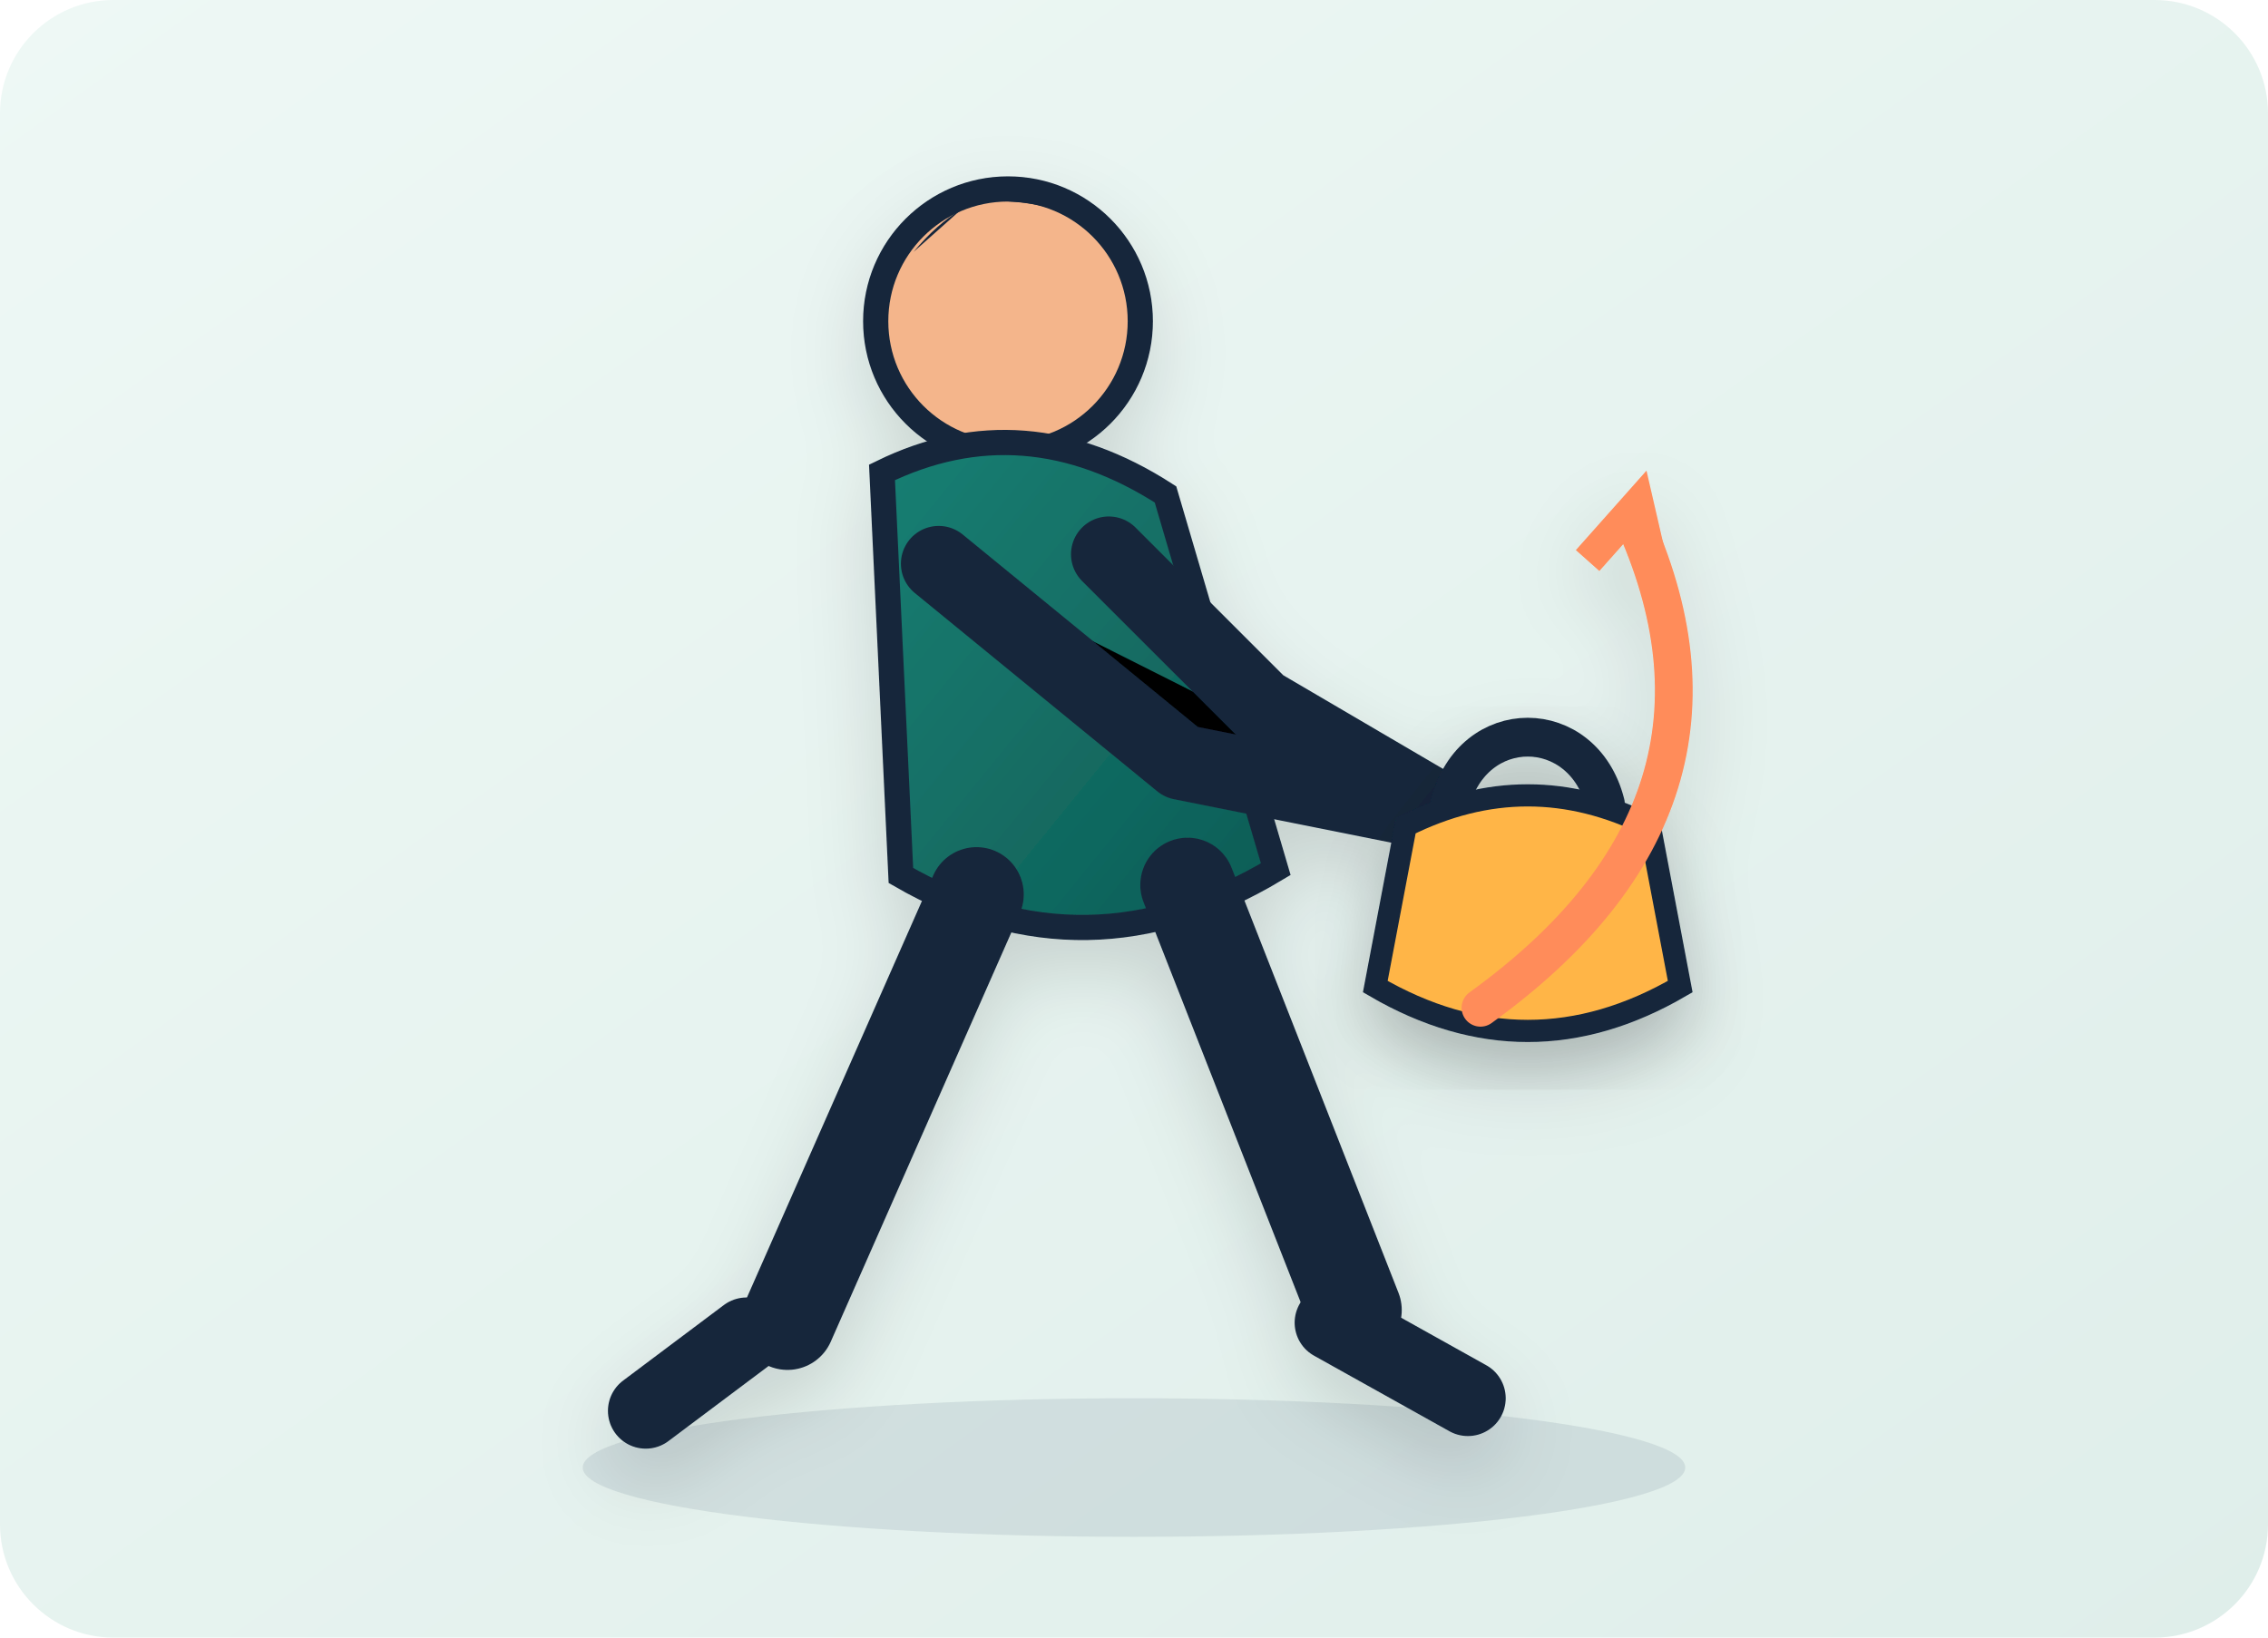
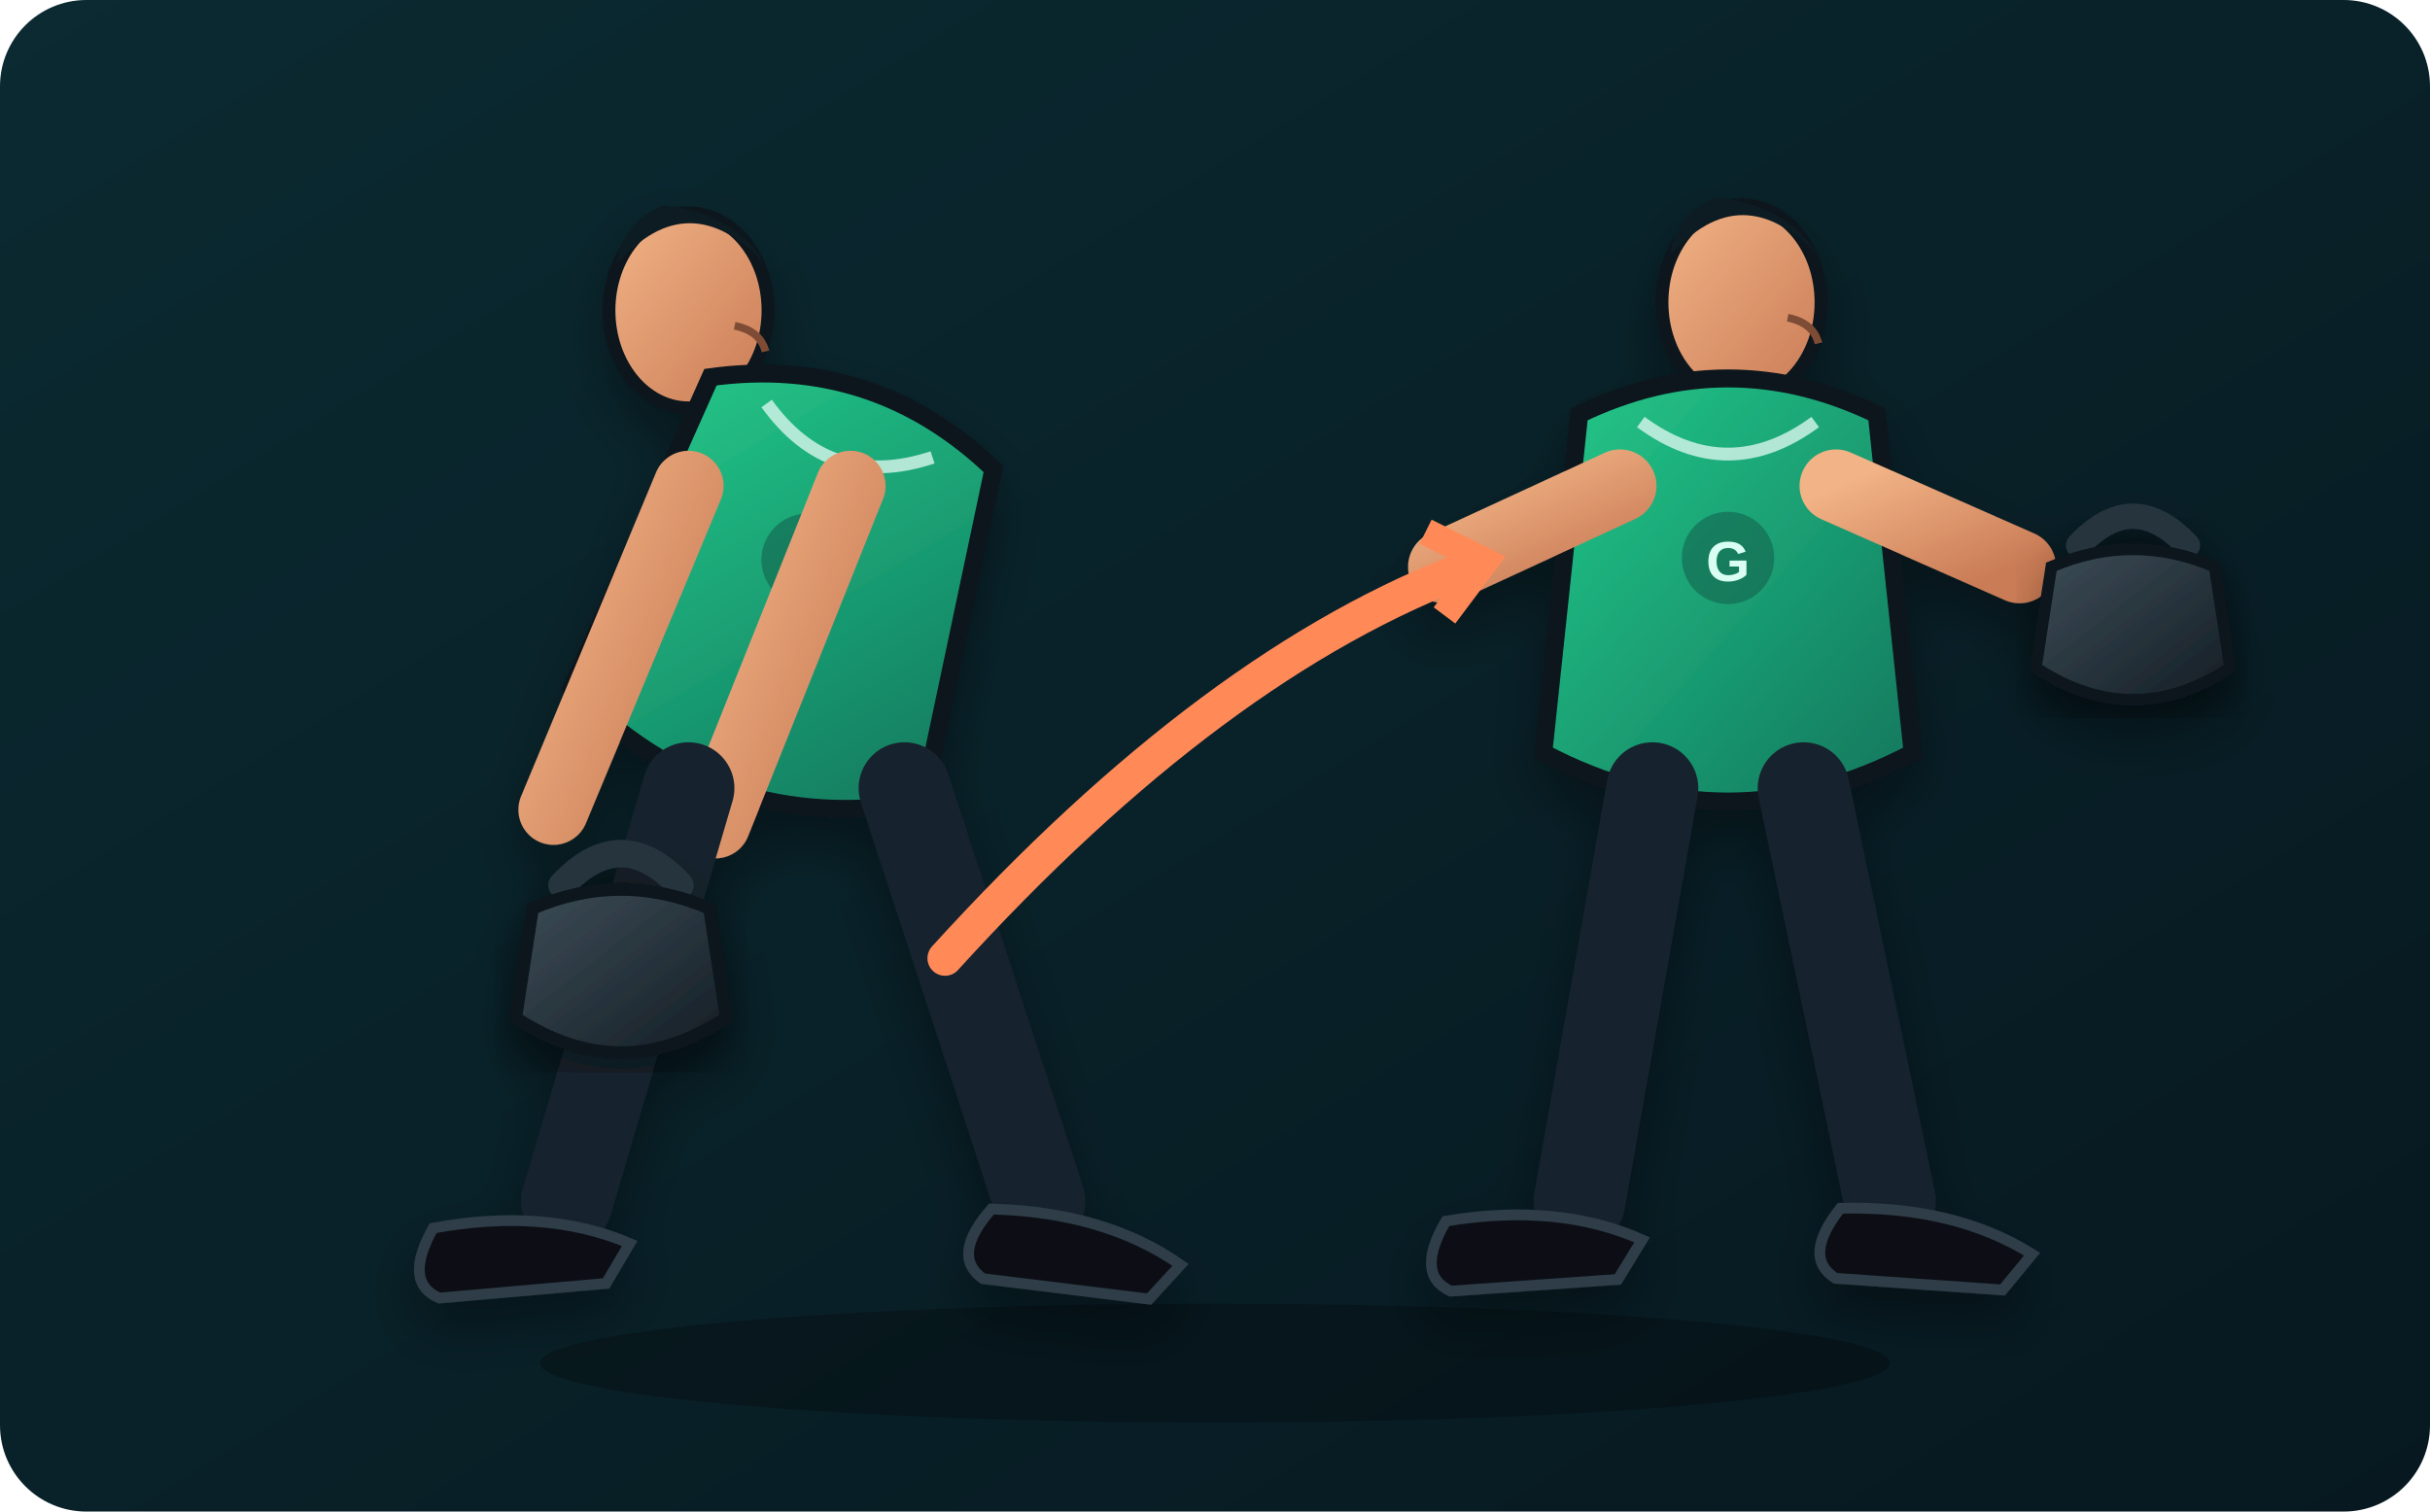
- <svg xmlns="http://www.w3.org/2000/svg" viewBox="0 0 720 520" role="img" aria-labelledby="title desc">
+ <svg xmlns="http://www.w3.org/2000/svg" viewBox="0 0 900 560" role="img" aria-labelledby="t d">
  <defs>
    <linearGradient id="bg" x1="0" y1="0" x2="1" y2="1">
-       <stop offset="0%" stop-color="#eef8f5" />
-       <stop offset="100%" stop-color="#dfeeea" />
+       <stop offset="0" stop-color="#0b2a31" />
+       <stop offset="1" stop-color="#071820" />
    </linearGradient>
    <linearGradient id="shirt" x1="0" y1="0" x2="1" y2="1">
-       <stop offset="0%" stop-color="#177f73" />
-       <stop offset="100%" stop-color="#0e5c55" />
+       <stop offset="0" stop-color="#24c98a" />
+       <stop offset="1" stop-color="#11765d" />
    </linearGradient>
-     <filter id="shadow" x="-20%" y="-20%" width="140%" height="140%">
-       <feDropShadow dx="0" dy="10" stdDeviation="12" flood-opacity=".14" />
+     <linearGradient id="skin" x1="0" y1="0" x2="1" y2="1">
+       <stop offset="0" stop-color="#f2b386" />
+       <stop offset="1" stop-color="#c97b55" />
+     </linearGradient>
+     <linearGradient id="bell" x1="0" y1="0" x2="1" y2="1">
+       <stop offset="0" stop-color="#3d4d57" />
+       <stop offset="1" stop-color="#141d24" />
+     </linearGradient>
+     <filter id="shadow">
+       <feDropShadow dx="0" dy="10" stdDeviation="10" flood-color="#000" flood-opacity=".35" />
    </filter>
  </defs>
-   <rect width="720" height="520" rx="36" fill="url(#bg)" />
-   <ellipse cx="360" cy="466" rx="175" ry="22" fill="#17324d" opacity=".10" />
+   <rect width="900" height="560" rx="32" fill="url(#bg)" />
+   <ellipse cx="450" cy="505" rx="250" ry="22" fill="#000" opacity=".25" />
  <g filter="url(#shadow)">
-     <circle cx="320" cy="102" r="42" fill="#f4b58b" stroke="#14263b" stroke-width="8" />
-     <path d="M290 80 Q320 44 354 80 Q342 62 308 64Z" fill="#14263b" />
-     <path d="M280 150 Q325 128 370 157 L405 276 Q345 312 286 278 Z" fill="url(#shirt)" stroke="#14263b" stroke-width="8" />
-     <path d="M298 179 L375 242 L455 258" stroke="#14263b" stroke-width="24" stroke-linecap="round" stroke-linejoin="round" />
-     <path d="M352 176 L400 224 L458 258" stroke="#14263b" stroke-width="24" stroke-linecap="round" stroke-linejoin="round" />
-     <path d="M310 284 L250 420" stroke="#14263b" stroke-width="30" stroke-linecap="round" />
-     <path d="M377 281 L430 416" stroke="#14263b" stroke-width="30" stroke-linecap="round" />
-     <path d="M237 424 L205 448" stroke="#14263b" stroke-width="24" stroke-linecap="round" />
-     <path d="M423 420 L466 444" stroke="#14263b" stroke-width="24" stroke-linecap="round" />
-     <g transform="translate(485 264) scale(0.88)" filter="url(#shadow)">
-       <path d="M-28 -10 C-20 -42,20 -42,28 -10" fill="none" stroke="#14263b" stroke-width="14" stroke-linecap="round" />
-       <path d="M-44 -2 Q0 -24 44 -2 L55 56 Q0 88 -55 56 Z" fill="#ffb547" stroke="#14263b" stroke-width="8" />
+     <g transform="translate(255 115) scale(0.95)">
+       <ellipse cx="0" cy="0" rx="31" ry="38" fill="url(#skin)" stroke="#08151d" stroke-width="5" />
+       <path d="M-28 -18 Q0 -50 30 -18 Q18 -38 -10 -41 Q-26 -34 -28 -18Z" fill="#111b22" />
+       <path d="M18 6 q10 2 12 10" stroke="#7e4b35" stroke-width="3" fill="none" />
    </g>
-     <path d="M470 320 Q560 255 518 164" fill="none" stroke="#ff8c5a" stroke-width="12" stroke-linecap="round" />
-     <path d="M504 178 L520 160 L526 186" fill="none" stroke="#ff8c5a" stroke-width="10" />
+     <g transform="translate(295 220) rotate(18) scale(0.95)">
+       <path d="M-58 -70 Q0 -98 58 -70 L72 62 Q0 100 -72 62 Z" fill="url(#shirt)" stroke="#08151d" stroke-width="7" />
+       <path d="M-34 -67 Q0 -42 34 -67" fill="none" stroke="#d7f6ec" stroke-width="5" opacity=".8" />
+       <circle cx="0" cy="-14" r="18" fill="#0f5c49" opacity=".55" />
+       <text x="0" y="-5" text-anchor="middle" font-family="Arial" font-size="22" font-weight="900" fill="#d9fff3">G</text>
+     </g>
+     <path d="M255 180 L205 300" stroke="url(#skin)" stroke-width="26" stroke-linecap="round" />
+     <path d="M315 180 L265 305" stroke="url(#skin)" stroke-width="26" stroke-linecap="round" />
+     <path d="M255 292 L210 445" stroke="#17242e" stroke-width="34" stroke-linecap="round" />
+     <path d="M335 292 L385 445" stroke="#17242e" stroke-width="34" stroke-linecap="round" />
+     <g transform="translate(195 460) rotate(-5)">
+       <path d="M-34 -8 Q8 -12 38 4 L28 18 H-34 Q-47 11 -34 -8Z" fill="#0b1015" stroke="#2d3c46" stroke-width="4" />
+     </g>
+     <g transform="translate(400 460) rotate(7)">
+       <path d="M-34 -8 Q8 -12 38 4 L28 18 H-34 Q-47 11 -34 -8Z" fill="#0b1015" stroke="#2d3c46" stroke-width="4" />
+     </g>
+     <g transform="translate(230 342) scale(0.78)" filter="url(#shadow)">
+       <path d="M-28 -18 Q0 -48 28 -18" fill="none" stroke="#26343d" stroke-width="13" stroke-linecap="round" />
+       <path d="M-42 -7 Q0 -25 42 -7 L50 45 Q0 78 -50 45Z" fill="url(#bell)" stroke="#08151d" stroke-width="6" />
+     </g>
  </g>
+   <g filter="url(#shadow)">
+     <g transform="translate(645 112) scale(0.95)">
+       <ellipse cx="0" cy="0" rx="31" ry="38" fill="url(#skin)" stroke="#08151d" stroke-width="5" />
+       <path d="M-28 -18 Q0 -50 30 -18 Q18 -38 -10 -41 Q-26 -34 -28 -18Z" fill="#111b22" />
+       <path d="M18 6 q10 2 12 10" stroke="#7e4b35" stroke-width="3" fill="none" />
+     </g>
+     <g transform="translate(640 220) rotate(0) scale(0.95)">
+       <path d="M-58 -70 Q0 -98 58 -70 L72 62 Q0 100 -72 62 Z" fill="url(#shirt)" stroke="#08151d" stroke-width="7" />
+       <path d="M-34 -67 Q0 -42 34 -67" fill="none" stroke="#d7f6ec" stroke-width="5" opacity=".8" />
+       <circle cx="0" cy="-14" r="18" fill="#0f5c49" opacity=".55" />
+       <text x="0" y="-5" text-anchor="middle" font-family="Arial" font-size="22" font-weight="900" fill="#d9fff3">G</text>
+     </g>
+     <path d="M600 180 L535 210" stroke="url(#skin)" stroke-width="27" stroke-linecap="round" />
+     <path d="M680 180 L748 210" stroke="url(#skin)" stroke-width="27" stroke-linecap="round" />
+     <path d="M612 292 L585 445" stroke="#17242e" stroke-width="34" stroke-linecap="round" />
+     <path d="M668 292 L700 445" stroke="#17242e" stroke-width="34" stroke-linecap="round" />
+     <g transform="translate(570 458) rotate(-4)">
+       <path d="M-34 -8 Q8 -12 38 4 L28 18 H-34 Q-47 11 -34 -8Z" fill="#0b1015" stroke="#2d3c46" stroke-width="4" />
+     </g>
+     <g transform="translate(715 458) rotate(4)">
+       <path d="M-34 -8 Q8 -12 38 4 L28 18 H-34 Q-47 11 -34 -8Z" fill="#0b1015" stroke="#2d3c46" stroke-width="4" />
+     </g>
+     <g transform="translate(790 215) scale(0.72)" filter="url(#shadow)">
+       <path d="M-28 -18 Q0 -48 28 -18" fill="none" stroke="#26343d" stroke-width="13" stroke-linecap="round" />
+       <path d="M-42 -7 Q0 -25 42 -7 L50 45 Q0 78 -50 45Z" fill="url(#bell)" stroke="#08151d" stroke-width="6" />
+     </g>
+   </g>
+   <path d="M350 355 Q450 245 545 210" fill="none" stroke="#ff8a58" stroke-width="13" stroke-linecap="round" />
+   <path d="M528 197 L550 208 L535 228" fill="none" stroke="#ff8a58" stroke-width="10" />
</svg>
